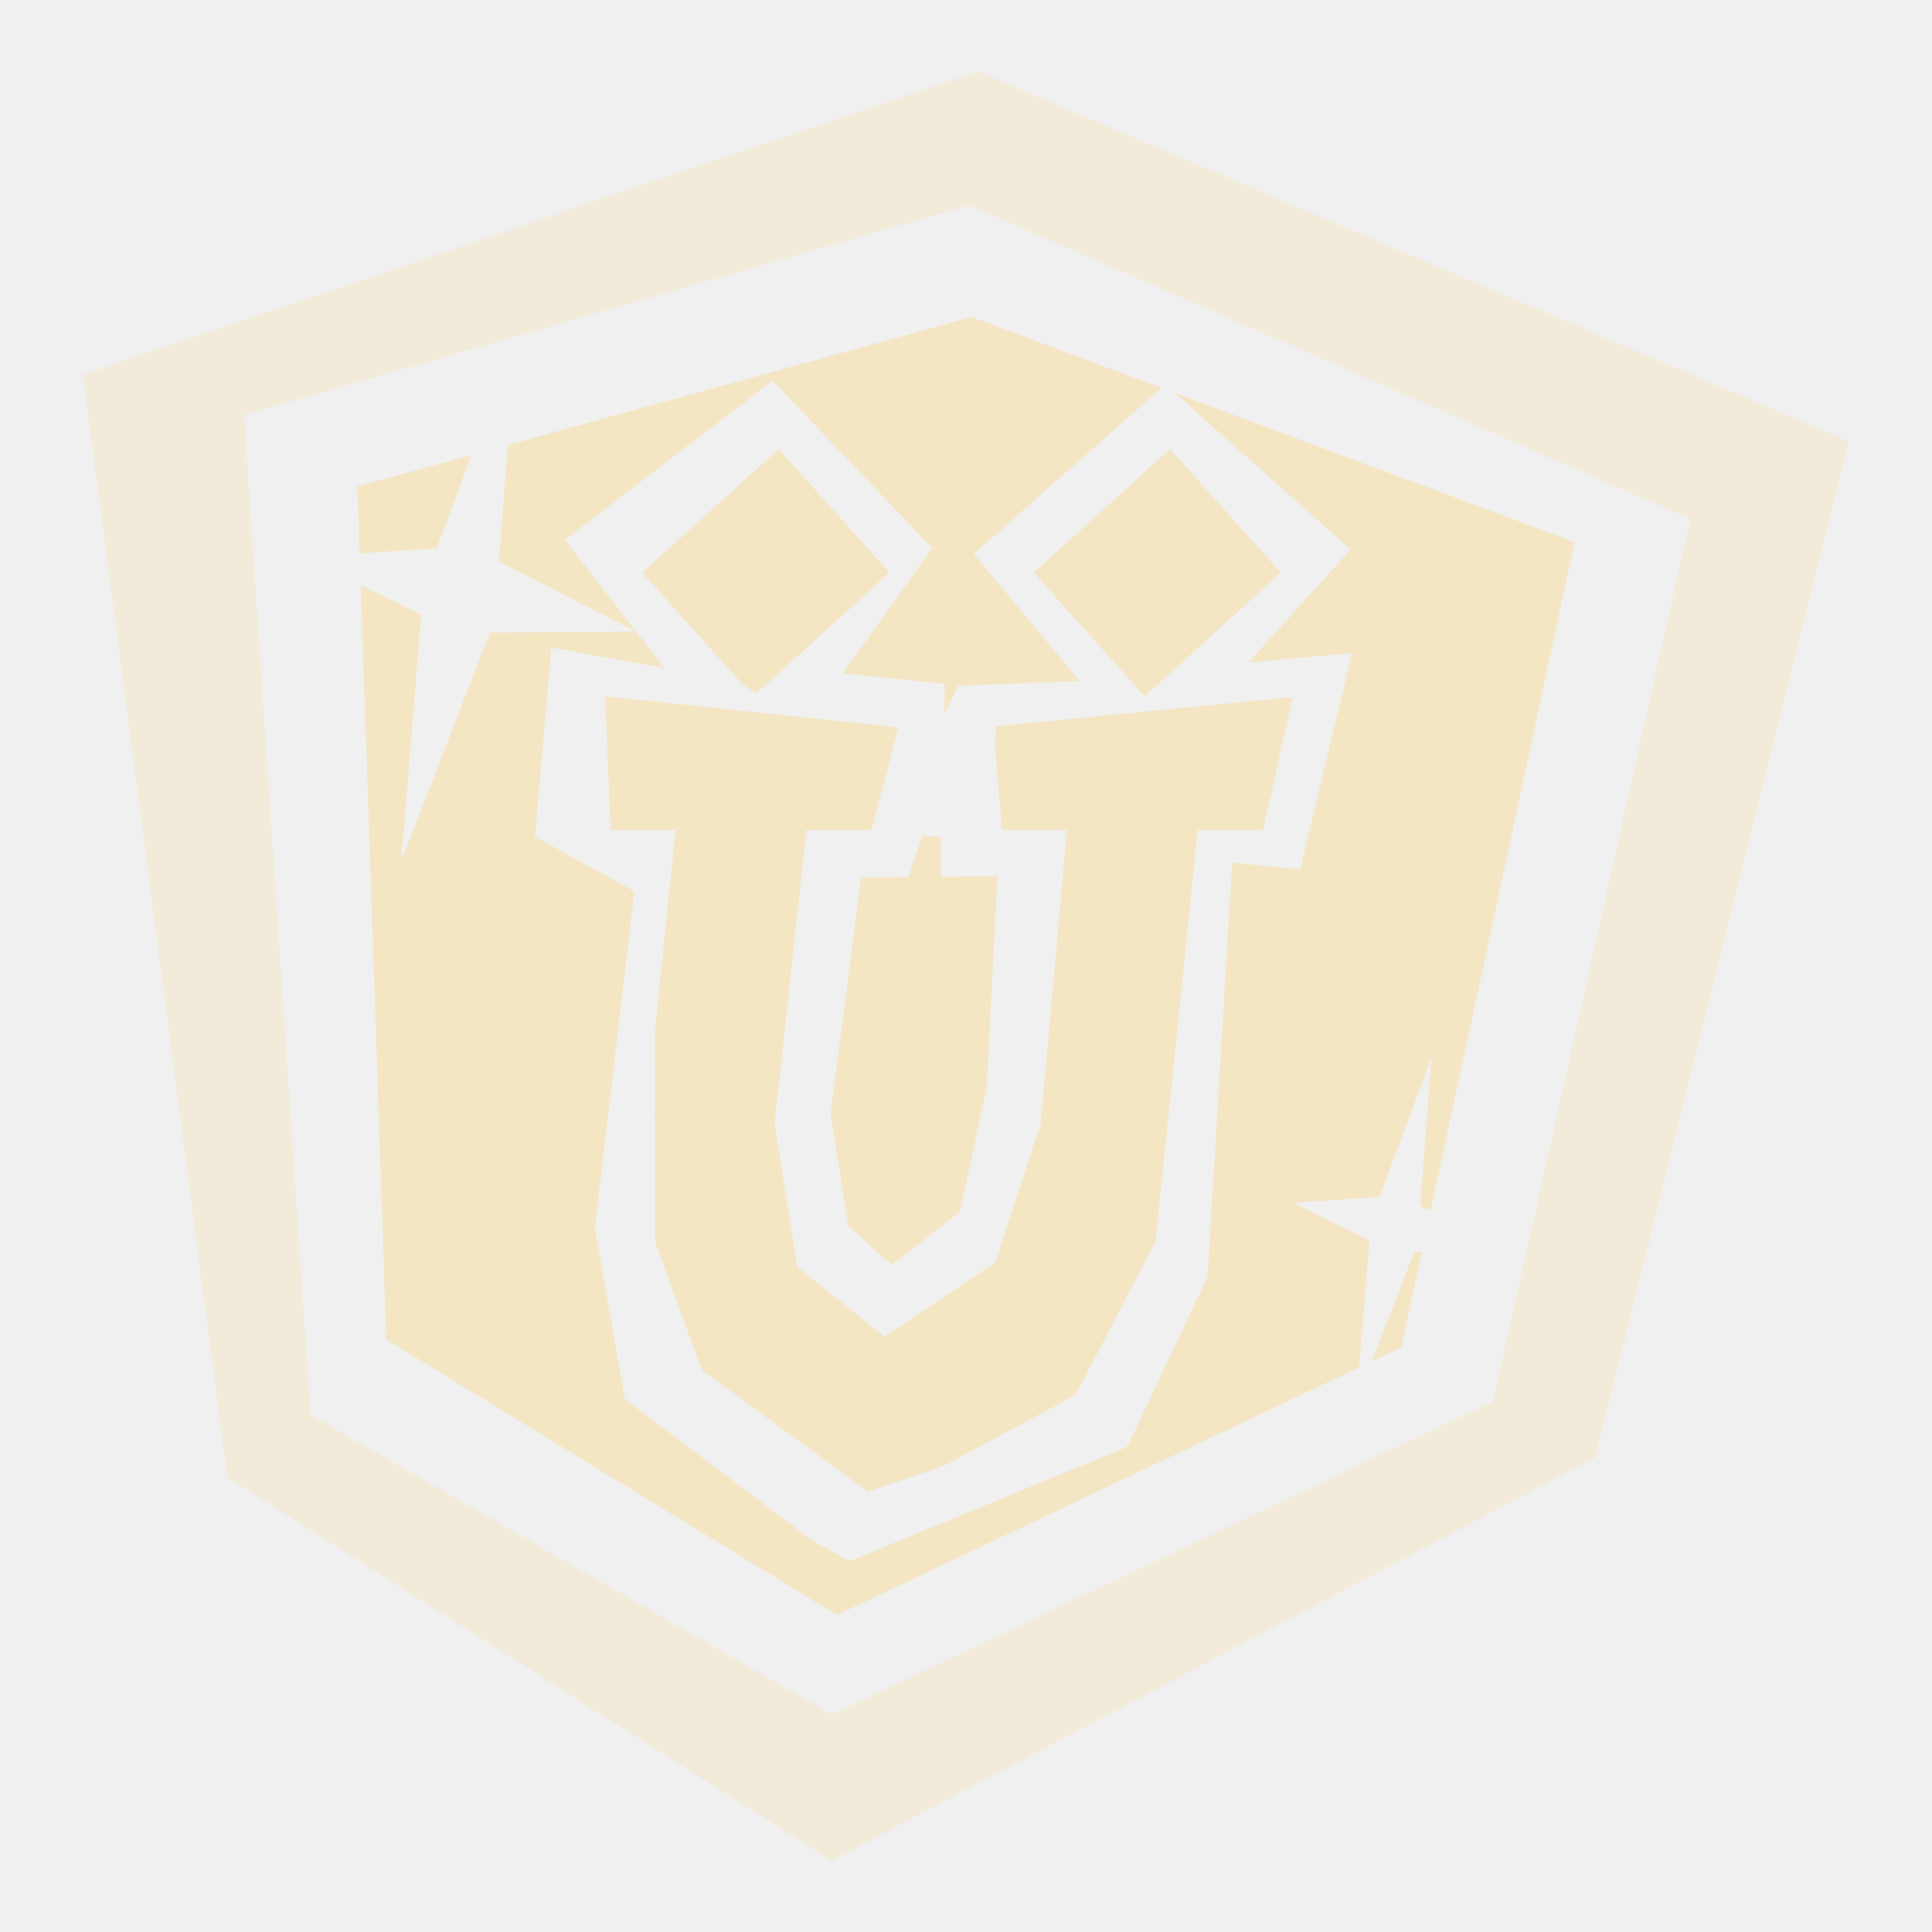
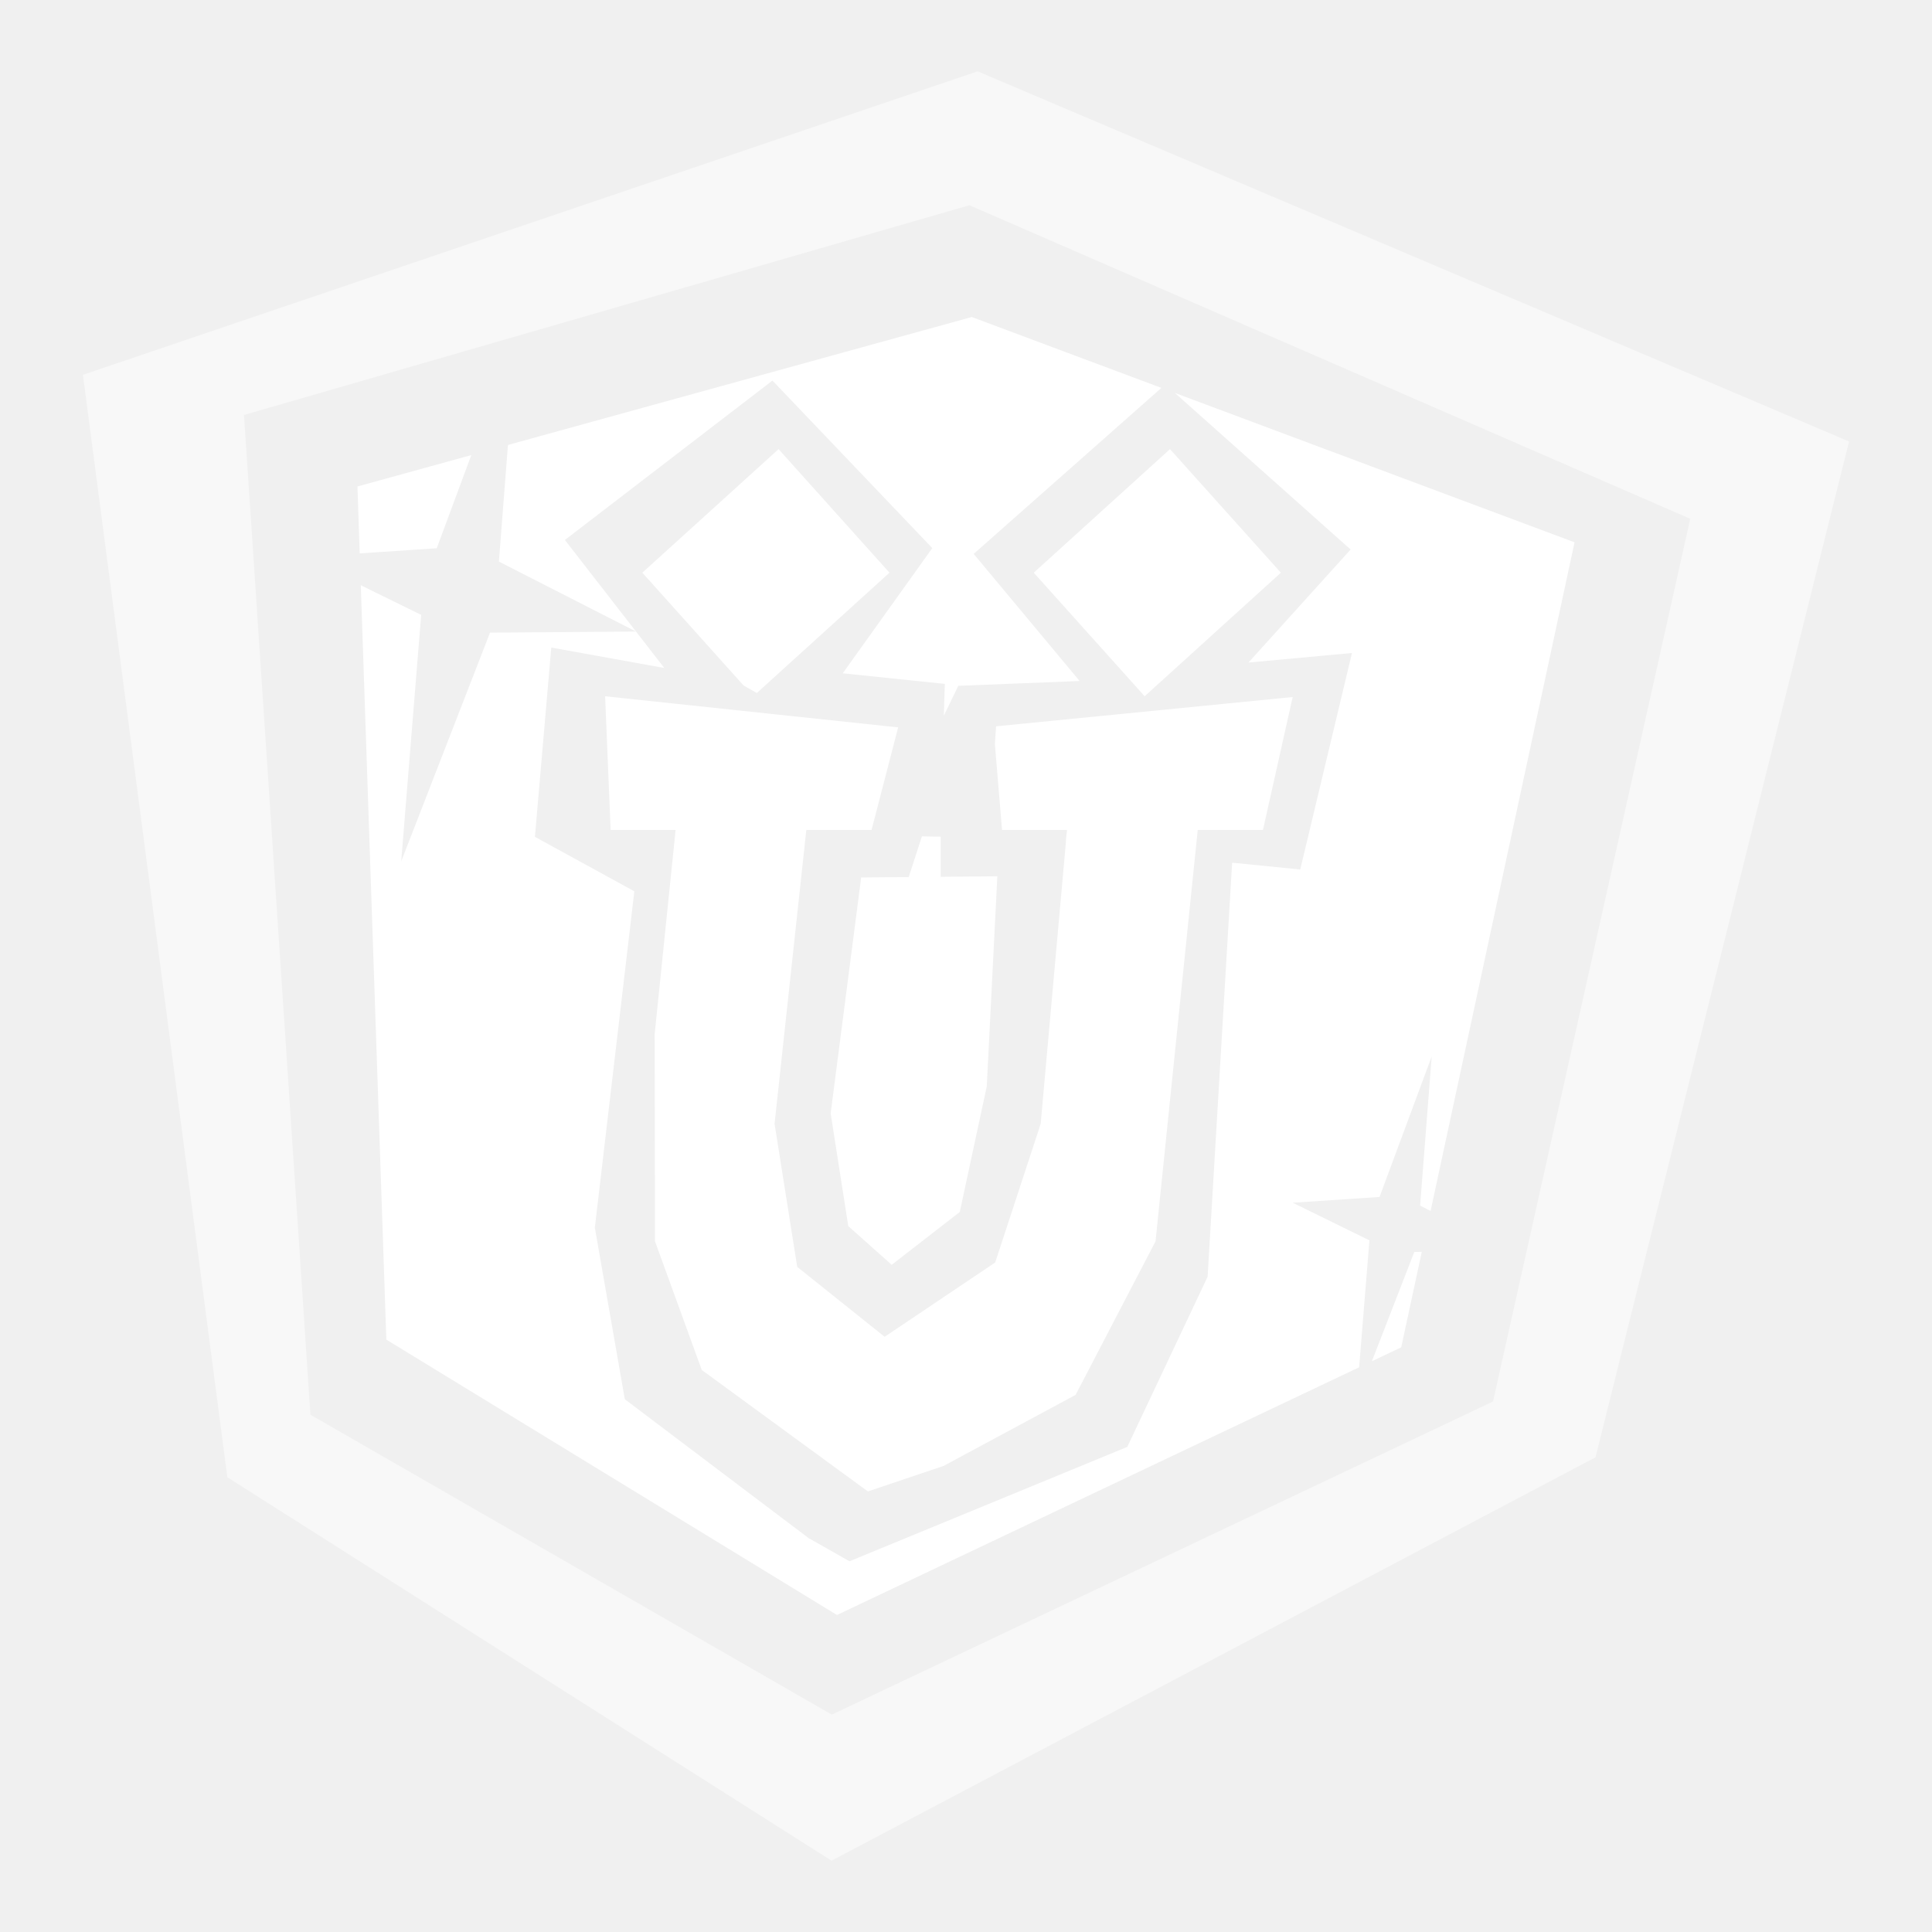
<svg xmlns="http://www.w3.org/2000/svg" width="256mm" height="256mm" viewBox="0 0 256 256" version="1.1" id="svg1">
  <defs id="defs1" />
  <g id="layer1">
-     <path id="path6" style="display:inline;opacity:0.5;fill:#f4e5c3;fill-opacity:1;stroke-width:0.265" d="M 129.54,9.446 10.986,49.663 l 19.135,146.082 80.062,50.809 101.228,-53.448 33.602,-134.61 z M 128.451,27.196 223.961,68.744 197.832,185.701 110.216,227.192 41.135,187.452 32.333,54.987 Z" />
-     <path id="path13" style="fill:#f4e5c3;fill-opacity:1;stroke:none;stroke-width:0.265;stroke-opacity:0" d="m 128.765,42.006 -61.458,16.954 -1.2,15.453 18.169,9.271 -9.424,-12.136 27.502,-21.121 21.18,22.2 -11.866,16.587 13.524,1.404 -0.128,4.211 1.914,-3.955 16.076,-0.638 -14.035,-16.841 24.87,-21.995 z m -44.489,41.678 -19.346,0.144 -11.768,30.304 2.647,-32.657 -8.002,-3.926 0.058,1.71 2.308,68.169 0.229,6.772 0.212,6.256 0.577,17.049 59.712,36.49 69.19,-32.824 1.363,-16.817 -10.169,-4.989 11.512,-0.767 6.908,-18.611 -1.535,19.763 1.388,0.708 4.329,-20.106 0.938,-4.356 10.814,-50.227 0.924,-4.29 2.071,-9.617 -52.959,-19.796 23.287,20.746 -13.533,14.976 13.713,-1.263 -6.857,28.69 -9.022,-0.902 -3.248,54.853 -10.646,22.555 -36.809,15.157 -5.413,-3.068 -24.359,-18.405 -3.97,-22.735 5.233,-44.568 -13.172,-7.218 2.165,-25.081 14.976,2.706 z m 18.89,-24.172 -18.052,16.373 13.412,14.945 1.761,0.994 17.573,-15.939 z m 51.864,0 -18.052,16.373 14.694,16.373 2.562,-2.323 3.369,-3.056 12.121,-10.994 -0.008,-0.009 -2.402,-2.676 z m -92.578,0.788 -15.088,4.162 0.3,8.866 10.205,-0.68 z m 17.73,31.958 0.101,2.454 0.256,6.219 0.373,9.04 h 8.61 l -0.005,0.044 -0.155,1.512 -0.081,0.793 -2.088,20.361 -0.202,1.968 -0.048,0.467 -0.119,1.162 -0.075,0.736 0.042,27.464 6.196,17.05 22.013,16.093 10.055,-3.39 17.471,-9.404 10.59,-20.349 2.147,-20.937 0.364,-3.553 0.49,-4.776 0.081,-0.789 0.483,-4.71 0.156,-1.521 1.864,-18.177 0.005,-0.044 h 8.644 l 3.936,-17.609 -17.502,1.728 -1.042,0.103 -3.344,0.33 -17.416,1.719 -0.154,2.377 0.946,11.352 h 8.61 l -0.16,1.556 0.02,5.2e-4 -1.167,13.032 -1.342,14.982 -0.839,9.368 -6.027,18.374 -14.649,9.848 -11.584,-9.262 -3.002,-18.959 1.523,-14.097 0.287,-2.653 2.194,-20.304 0.204,-1.884 h 8.644 l 3.524,-13.591 -13.116,-1.392 -3.496,-0.372 h -5.2e-4 l -12.792,-1.358 -6.795,-0.721 z m 41.976,18.567 -1.75,5.389 -6.298,0.054 -4.044,31.261 2.333,14.931 5.755,5.133 9.021,-6.999 3.577,-16.641 1.4,-27.84 -7.503,0.065 -0.002,-5.314 z m 66.234,55.057 -0.988,0.007 -5.623,14.481 3.889,-1.845 2.681,-12.452 z" />
+     <path id="path6" style="display:inline;opacity:0.5;fill:#ffffff;fill-opacity:1;stroke-width:0.265" d="M 129.54,9.446 10.986,49.663 l 19.135,146.082 80.062,50.809 101.228,-53.448 33.602,-134.61 z M 128.451,27.196 223.961,68.744 197.832,185.701 110.216,227.192 41.135,187.452 32.333,54.987 Z" />
+     <path id="path13" style="fill:#ffffff;fill-opacity:1;stroke:none;stroke-width:0.265;stroke-opacity:0" d="m 128.765,42.006 -61.458,16.954 -1.2,15.453 18.169,9.271 -9.424,-12.136 27.502,-21.121 21.18,22.2 -11.866,16.587 13.524,1.404 -0.128,4.211 1.914,-3.955 16.076,-0.638 -14.035,-16.841 24.87,-21.995 z m -44.489,41.678 -19.346,0.144 -11.768,30.304 2.647,-32.657 -8.002,-3.926 0.058,1.71 2.308,68.169 0.229,6.772 0.212,6.256 0.577,17.049 59.712,36.49 69.19,-32.824 1.363,-16.817 -10.169,-4.989 11.512,-0.767 6.908,-18.611 -1.535,19.763 1.388,0.708 4.329,-20.106 0.938,-4.356 10.814,-50.227 0.924,-4.29 2.071,-9.617 -52.959,-19.796 23.287,20.746 -13.533,14.976 13.713,-1.263 -6.857,28.69 -9.022,-0.902 -3.248,54.853 -10.646,22.555 -36.809,15.157 -5.413,-3.068 -24.359,-18.405 -3.97,-22.735 5.233,-44.568 -13.172,-7.218 2.165,-25.081 14.976,2.706 z m 18.89,-24.172 -18.052,16.373 13.412,14.945 1.761,0.994 17.573,-15.939 z m 51.864,0 -18.052,16.373 14.694,16.373 2.562,-2.323 3.369,-3.056 12.121,-10.994 -0.008,-0.009 -2.402,-2.676 z m -92.578,0.788 -15.088,4.162 0.3,8.866 10.205,-0.68 z m 17.73,31.958 0.101,2.454 0.256,6.219 0.373,9.04 h 8.61 l -0.005,0.044 -0.155,1.512 -0.081,0.793 -2.088,20.361 -0.202,1.968 -0.048,0.467 -0.119,1.162 -0.075,0.736 0.042,27.464 6.196,17.05 22.013,16.093 10.055,-3.39 17.471,-9.404 10.59,-20.349 2.147,-20.937 0.364,-3.553 0.49,-4.776 0.081,-0.789 0.483,-4.71 0.156,-1.521 1.864,-18.177 0.005,-0.044 h 8.644 l 3.936,-17.609 -17.502,1.728 -1.042,0.103 -3.344,0.33 -17.416,1.719 -0.154,2.377 0.946,11.352 h 8.61 l -0.16,1.556 0.02,5.2e-4 -1.167,13.032 -1.342,14.982 -0.839,9.368 -6.027,18.374 -14.649,9.848 -11.584,-9.262 -3.002,-18.959 1.523,-14.097 0.287,-2.653 2.194,-20.304 0.204,-1.884 h 8.644 l 3.524,-13.591 -13.116,-1.392 -3.496,-0.372 h -5.2e-4 l -12.792,-1.358 -6.795,-0.721 z m 41.976,18.567 -1.75,5.389 -6.298,0.054 -4.044,31.261 2.333,14.931 5.755,5.133 9.021,-6.999 3.577,-16.641 1.4,-27.84 -7.503,0.065 -0.002,-5.314 z m 66.234,55.057 -0.988,0.007 -5.623,14.481 3.889,-1.845 2.681,-12.452 z" />
  </g>
</svg>
